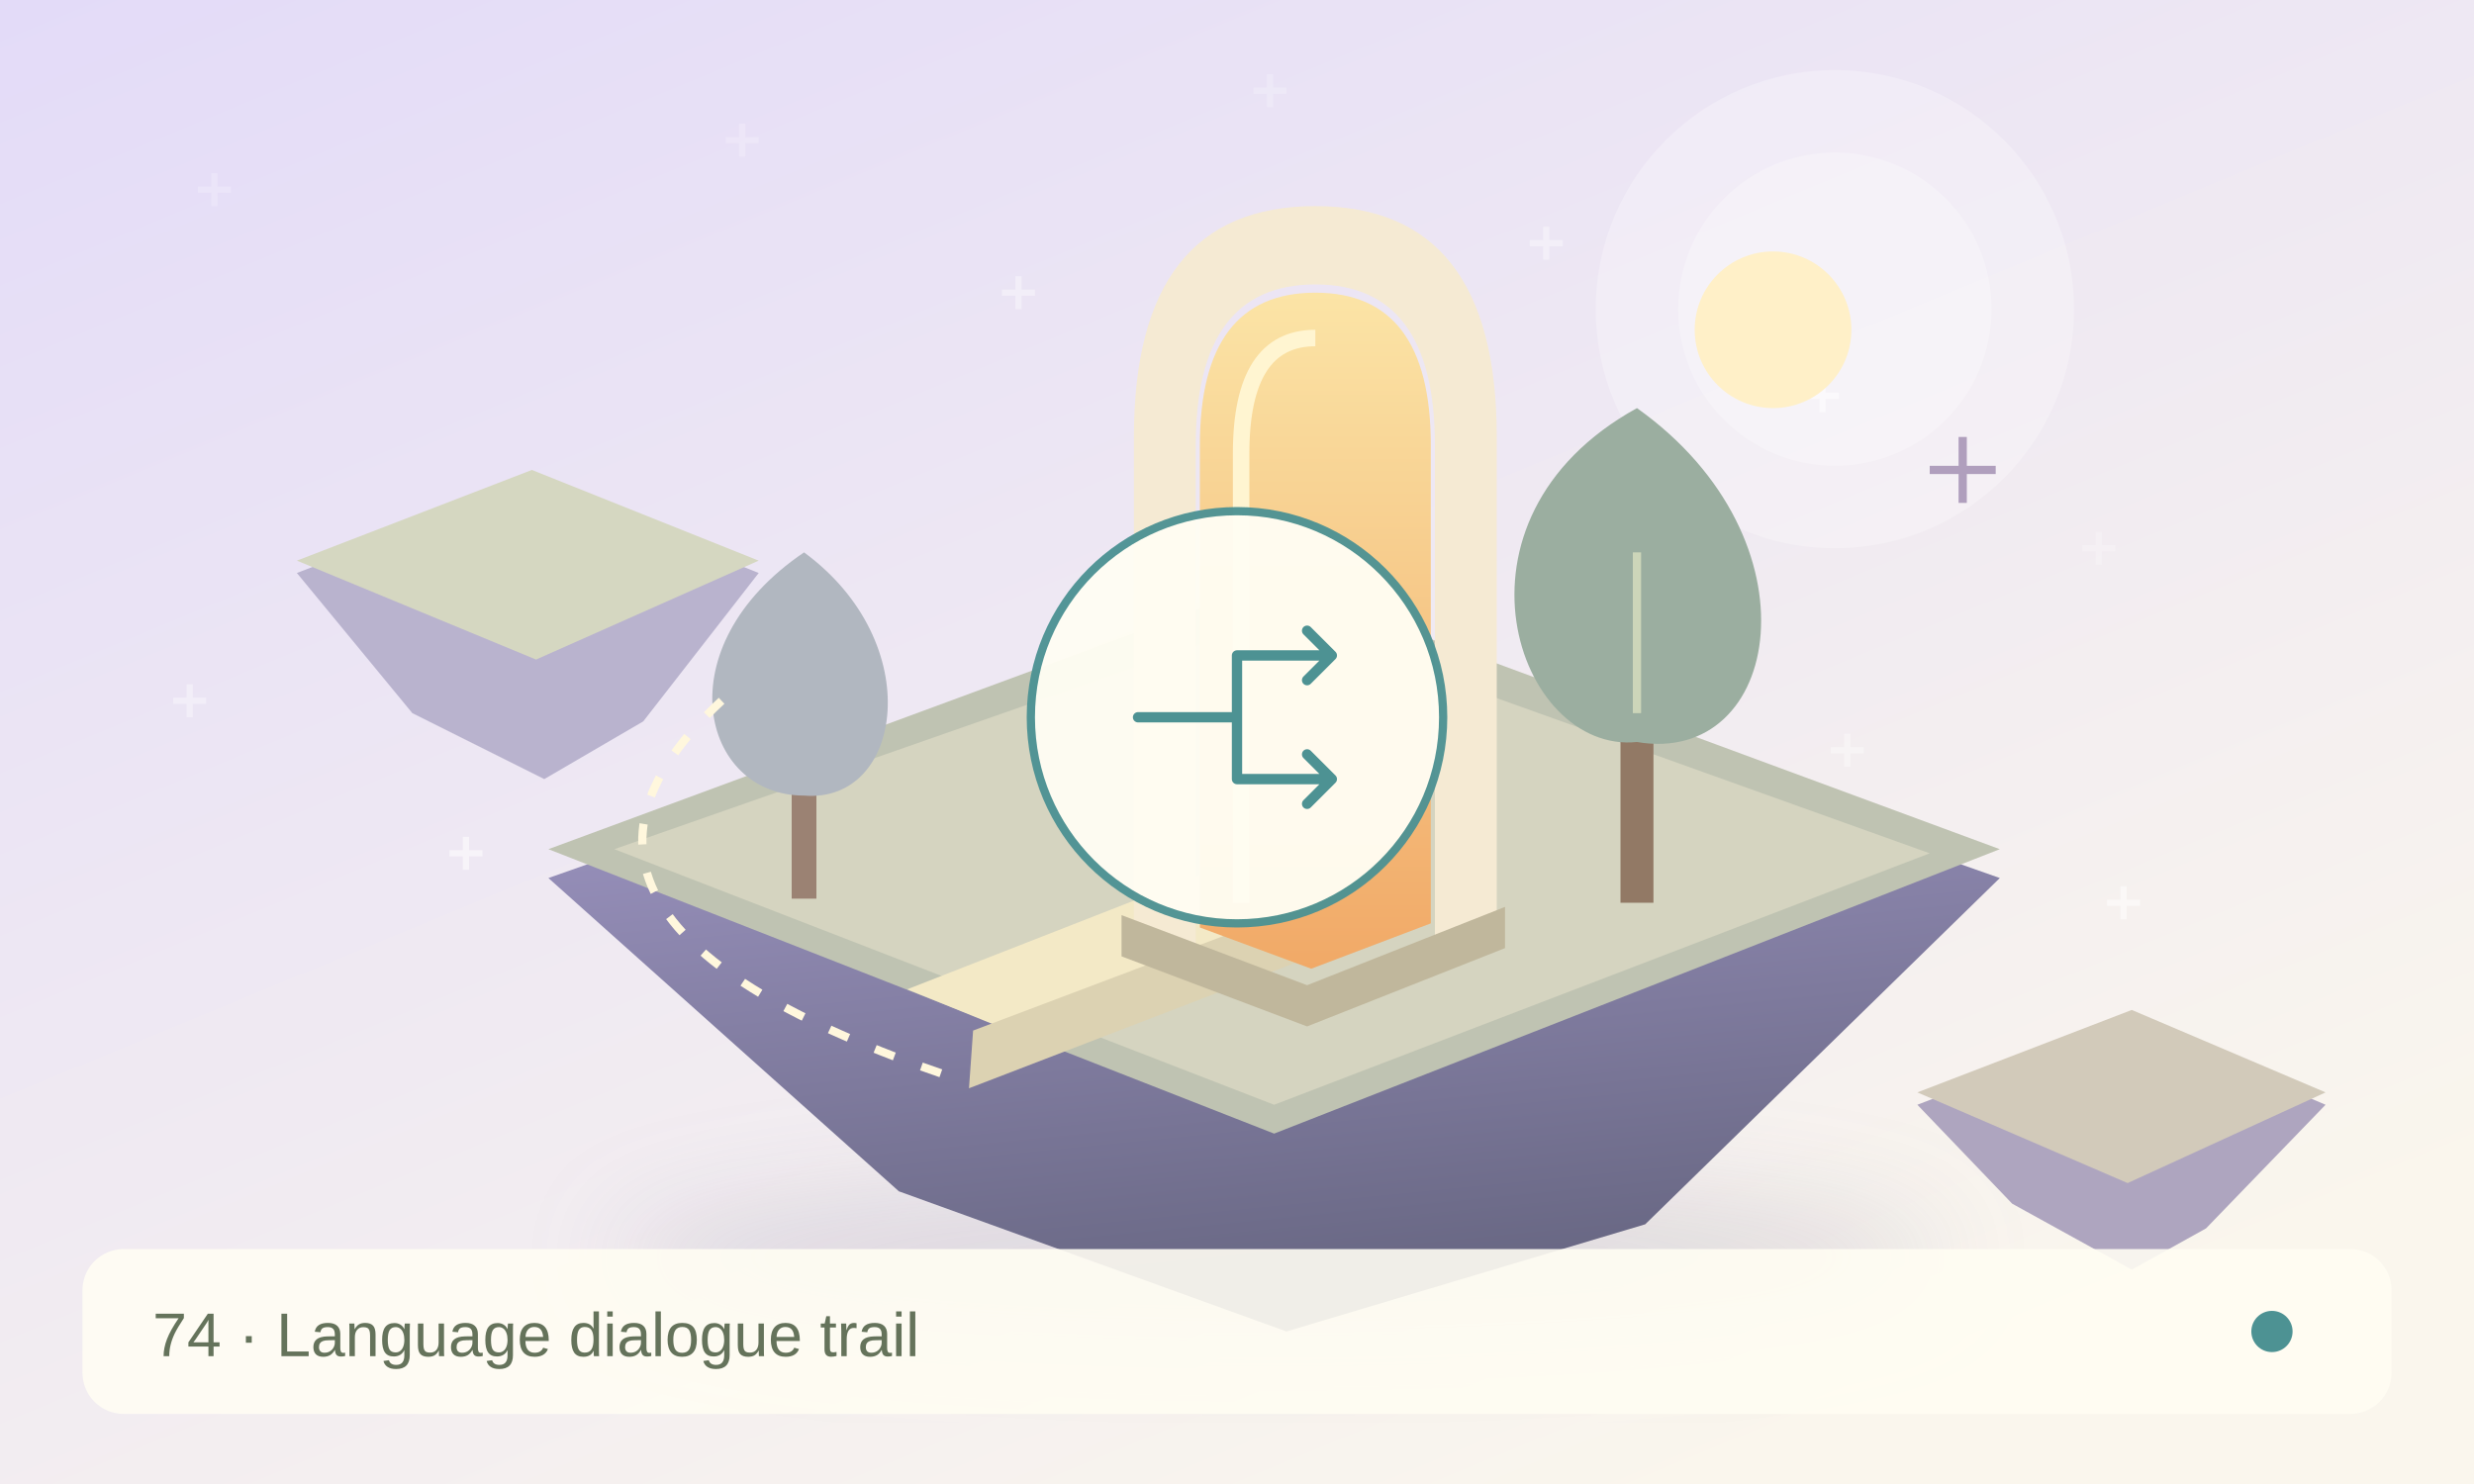
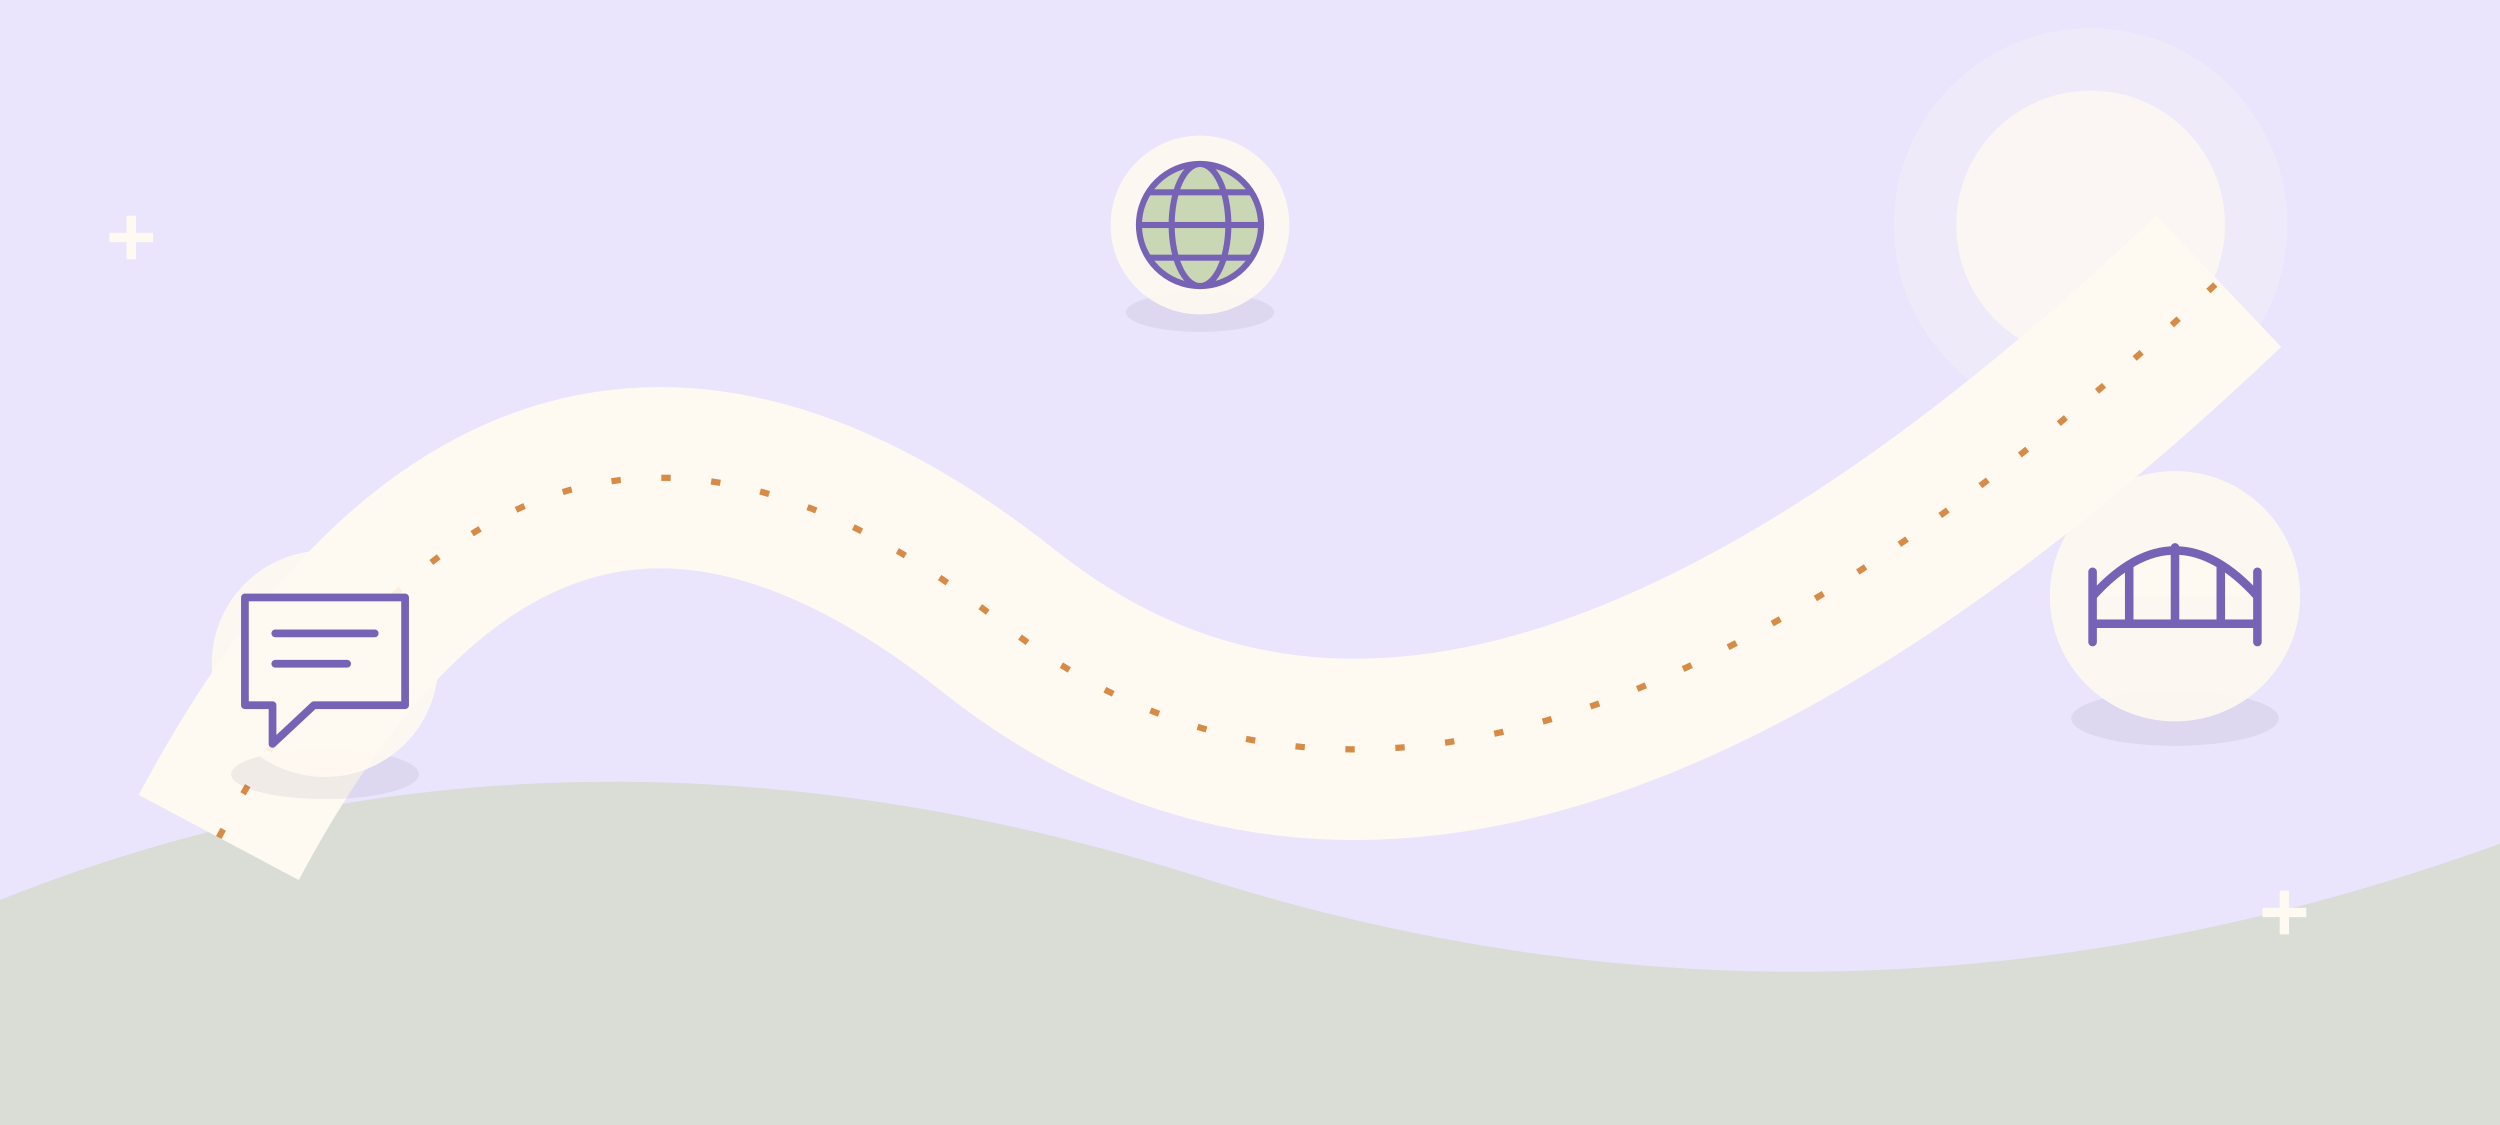
- <svg xmlns="http://www.w3.org/2000/svg" class="world-art " viewBox="0 0 600 360" role="img" aria-label="Language dialogue trail: Use the words to get somewhere">
-   <defs>
-     <linearGradient id="_R_0_bg" x2="0.7" y2="1">
-       <stop stop-color="#e3dbf8" />
-       <stop offset="1" stop-color="#faf6ed" />
-     </linearGradient>
-     <linearGradient id="_R_0_stone" x2=".2" y2="1">
-       <stop stop-color="#aaa0d1" />
-       <stop offset="1" stop-color="#686783" />
-     </linearGradient>
-     <linearGradient id="_R_0_portal" x2="0" y2="1">
-       <stop stop-color="#fbe4a6" />
-       <stop offset="1" stop-color="#f1a967" />
-     </linearGradient>
-     <linearGradient id="_R_0_water" x2="0" y2="1">
-       <stop stop-color="#a4d5d5" />
-       <stop offset="1" stop-color="#699fac" />
-     </linearGradient>
-     <filter id="_R_0_shadow" x="-50%" y="-50%" width="200%" height="200%">
-       <feGaussianBlur stdDeviation="12" />
-     </filter>
-   </defs>
-   <rect width="600" height="360" fill="url(#_R_0_bg)" />
-   <circle cx="445" cy="75" r="58" fill="#fff" opacity=".25" />
-   <circle cx="445" cy="75" r="38" fill="#fff" opacity=".25" />
-   <g opacity="0.2" transform="translate(308 22)">
-     <path d="M0-4V4M-4 0H4" stroke="#fff" stroke-width="1.5" />
-   </g>
-   <g opacity="0.36" transform="translate(375 59)">
-     <path d="M0-4V4M-4 0H4" stroke="#fff" stroke-width="1.5" />
-   </g>
-   <g opacity="0.52" transform="translate(442 96)">
-     <path d="M0-4V4M-4 0H4" stroke="#fff" stroke-width="1.5" />
-   </g>
-   <g opacity="0.2" transform="translate(509 133)">
-     <path d="M0-4V4M-4 0H4" stroke="#fff" stroke-width="1.5" />
-   </g>
-   <g opacity="0.36" transform="translate(46 170)">
-     <path d="M0-4V4M-4 0H4" stroke="#fff" stroke-width="1.5" />
-   </g>
-   <g opacity="0.52" transform="translate(113 207)">
-     <path d="M0-4V4M-4 0H4" stroke="#fff" stroke-width="1.5" />
-   </g>
-   <g opacity="0.2" transform="translate(180 34)">
-     <path d="M0-4V4M-4 0H4" stroke="#fff" stroke-width="1.5" />
-   </g>
-   <g opacity="0.36" transform="translate(247 71)">
-     <path d="M0-4V4M-4 0H4" stroke="#fff" stroke-width="1.5" />
-   </g>
-   <g opacity="0.52" transform="translate(314 108)">
-     <path d="M0-4V4M-4 0H4" stroke="#fff" stroke-width="1.5" />
-   </g>
-   <g opacity="0.2" transform="translate(381 145)">
-     <path d="M0-4V4M-4 0H4" stroke="#fff" stroke-width="1.5" />
-   </g>
-   <g opacity="0.36" transform="translate(448 182)">
-     <path d="M0-4V4M-4 0H4" stroke="#fff" stroke-width="1.5" />
-   </g>
-   <g opacity="0.52" transform="translate(515 219)">
-     <path d="M0-4V4M-4 0H4" stroke="#fff" stroke-width="1.5" />
-   </g>
-   <g opacity="0.2" transform="translate(52 46)">
-     <path d="M0-4V4M-4 0H4" stroke="#fff" stroke-width="1.5" />
-   </g>
+ <svg xmlns="http://www.w3.org/2000/svg" class="world-art world-preview " viewBox="0 0 800 360" role="img" aria-label="Language dialogue trail: Use the words to get somewhere">
  <g>
-     <ellipse cx="310" cy="305" rx="161" ry="20" fill="#7b779d" opacity=".18" filter="url(#_R_0_shadow)" />
-     <path d="m133 213 176-62 176 62-86 84-87 26-94-34Z" fill="url(#_R_0_stone)" />
-     <path d="m133 206 176-65 176 65-176 69Z" fill="#bfc3b2" />
-     <path d="m149 206 160-56 159 57-159 61Z" fill="#d5d4c0" />
-     <path d="m220 240 92-36 34 12-94 37Z" fill="#f3e9c6" />
-     <path d="m236 250 90-34v13l-91 35" fill="#dcd2b2" />
-     <path d="M275 225V106q0-56 44-56t44 56v115l-15 7V108q0-39-29-39t-29 39v123Z" fill="#f5ead3" />
-     <path d="M291 225V108q0-37 28-37t28 37v116l-29 11Z" fill="url(#_R_0_portal)" />
-     <path d="M301 219V110q0-28 18-28" stroke="#fff5d1" stroke-width="4" fill="none" />
-     <path d="m272 222 45 17 48-19v10l-48 19-45-17Z" fill="#c0b79c" />
-     <g transform="translate(397 165)">
-       <path d="M0 0v54" stroke="#927965" stroke-width="8" />
-       <path d="M0-66C-49-39-29 18 0 15 35 21 45-34 0-66Z" fill="#9baea0" />
-       <path d="M0-31V8" stroke="#ccd5b9" stroke-width="2" />
+     <rect width="800" height="360" fill="#eae4fc" />
+     <circle cx="669" cy="72" r="43" fill="#fffaf1" opacity=".7" />
+     <circle cx="669" cy="72" r="63" fill="#fffaf1" opacity=".25" />
+     <path d="M0 288Q180 216 385 281T800 270V360H0Z" fill="#cad7b4" opacity=".55" />
+     <path d="M70 268Q170 80 320 199T710 90" stroke="#fffaf1" stroke-width="58" fill="none" />
+     <path d="M70 268Q170 80 320 199T710 90" stroke="#d68c47" stroke-width="2" stroke-dasharray="3 13" fill="none" />
+     <g transform="translate(104 212.4) scale(0.8837209)">
+       <ellipse cy="40" rx="34" ry="9" fill="#443e66" opacity=".08" />
+       <circle r="41" fill="#fffaf1" opacity=".9" />
+       <g stroke="#7663b6" stroke-width="2.8" stroke-linecap="round" stroke-linejoin="round" fill="#fffaf1">
+         <path d="M-29-24H29V15H-4L-19 29V15H-29ZM-18-11H18M-18 0H8" />
+       </g>
    </g>
-     <g transform="translate(195 183)">
-       <path d="M0 0v35" stroke="#9b8273" stroke-width="6" />
-       <path d="M0-49C-34-26-25 10 0 10 24 12 30-27 0-49Z" fill="#b1b7c0" />
+     <g transform="translate(384 72) scale(0.6976744)">
+       <ellipse cy="40" rx="34" ry="9" fill="#443e66" opacity=".08" />
+       <circle r="41" fill="#fffaf1" opacity=".9" />
+       <g stroke="#7663b6" stroke-width="2.8" stroke-linecap="round" stroke-linejoin="round" fill="#cad7b4">
+         <circle r="28" />
+         <ellipse rx="13" ry="28" />
+         <path d="M-28 0H28M-23-15H23M-23 15H23" />
+       </g>
    </g>
-     <path d="m72 139 57-22 55 22-28 36-24 14-32-16Z" fill="#b9b3ce" />
-     <path d="m72 136 57-22 55 22-54 24Z" fill="#d5d7c1" />
-     <path d="m465 268 52-20 47 20-29 30-18 10-29-16Z" fill="#aea5bf" />
-     <path d="m465 265 52-20 47 20-48 22Z" fill="#d2caba" />
-     <path d="M175 170q-57 53 55 91" stroke="#fff7dd" stroke-width="2" stroke-dasharray="5 7" fill="none" />
-     <circle cx="430" cy="80" r="19" fill="#fff0c8" />
-     <path d="M476 106v16m-8-8h16" stroke="#b09fbd" stroke-width="2" />
-   </g>
-   <g transform="translate(300 174)">
-     <circle r="50" fill="#fffdf2" stroke="#4d9293" stroke-width="2" opacity=".96" />
-     <g stroke="#4d9293" stroke-width="2.5" fill="none" stroke-linecap="round" stroke-linejoin="round">
-       <path d="M-24 0H0M0 0v-15h23M0 0v15h23M17-21l6 6-6 6M17 9l6 6-6 6" />
+     <g transform="translate(696 190.8) scale(0.9767442)">
+       <ellipse cy="40" rx="34" ry="9" fill="#443e66" opacity=".08" />
+       <circle r="41" fill="#fffaf1" opacity=".9" />
+       <g stroke="#7663b6" stroke-width="2.8" stroke-linecap="round" stroke-linejoin="round" fill="#fffaf1">
+         <path d="M-27 15V-8M27 15V-8M-27 0Q0-30 27 0M-27 9H27M-15-10V9M0-16V9M15-10V9" />
+       </g>
    </g>
-   </g>
-   <g>
-     <rect x="20" y="303" width="560" height="40" rx="10" fill="#fffdf3" opacity=".9" />
-     <text x="37" y="329" font-family="Arial,sans-serif" font-size="15" fill="#65735b">74 · Language dialogue trail</text>
-     <circle cx="551" cy="323" r="5" fill="#4d9293" />
+     <path d="M42 69v14M35 76h14M731 285v14M724 292h14" stroke="#fffaf1" stroke-width="3" />
  </g>
</svg>
